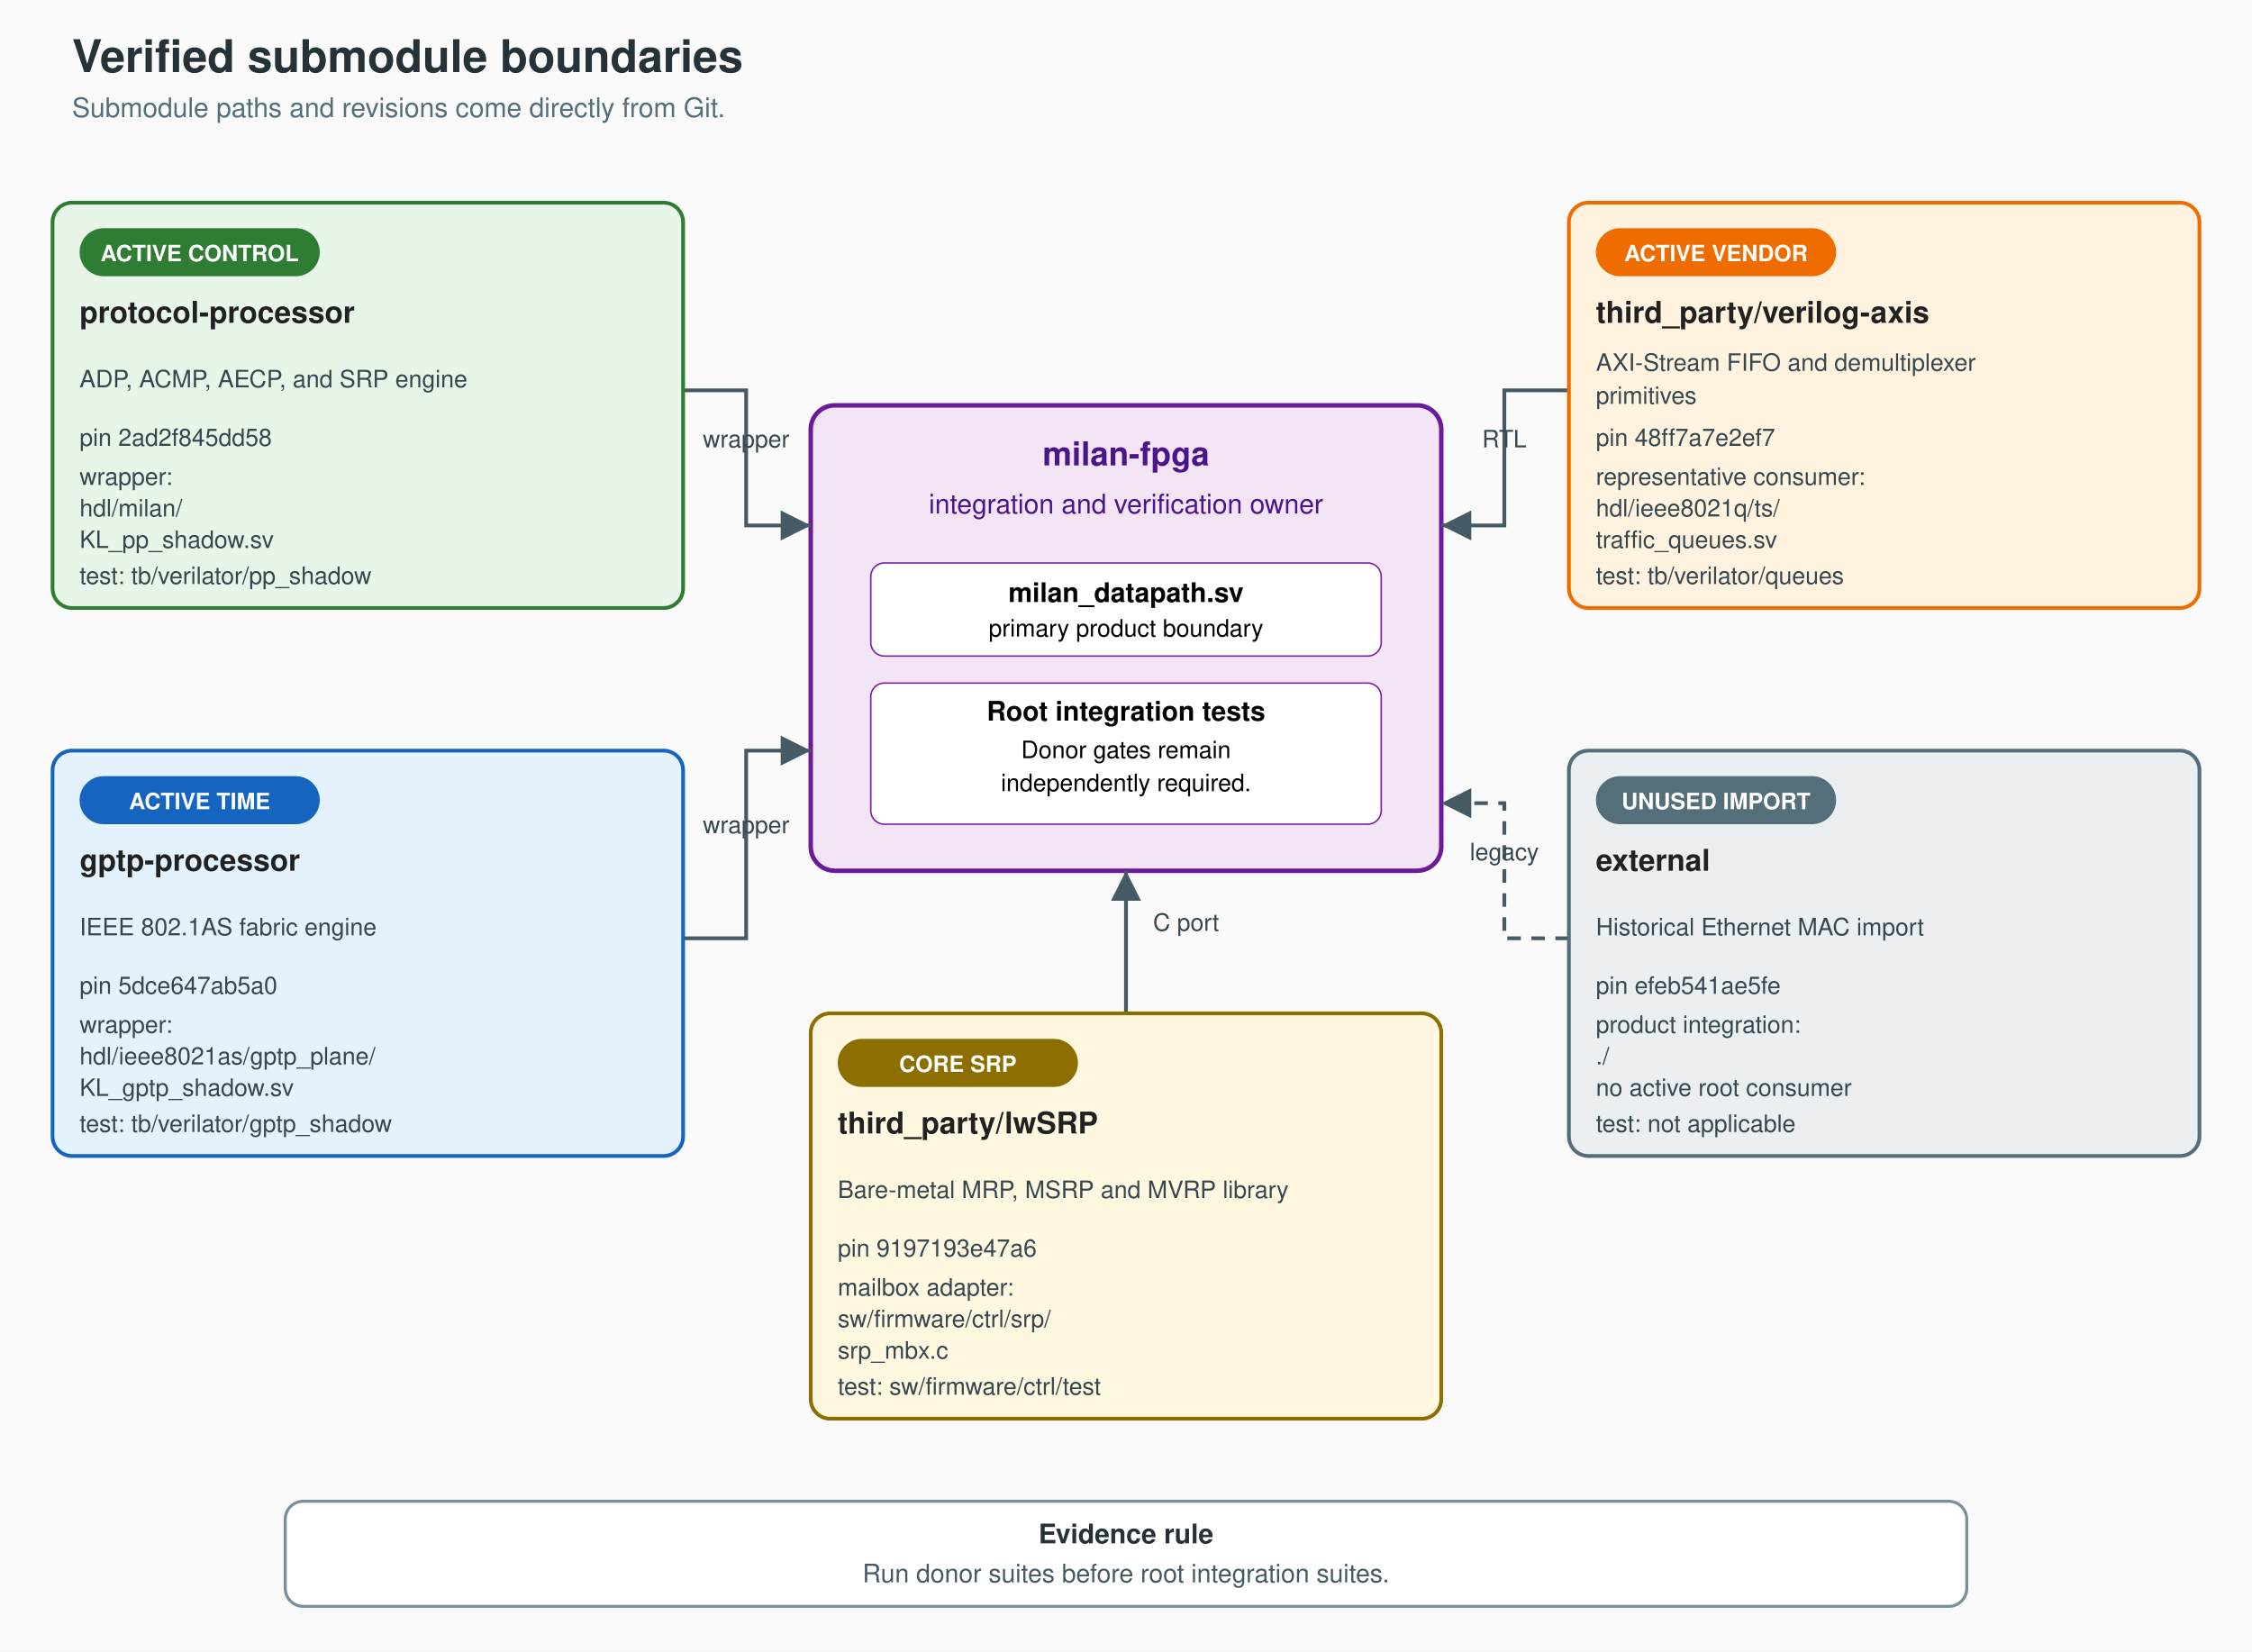
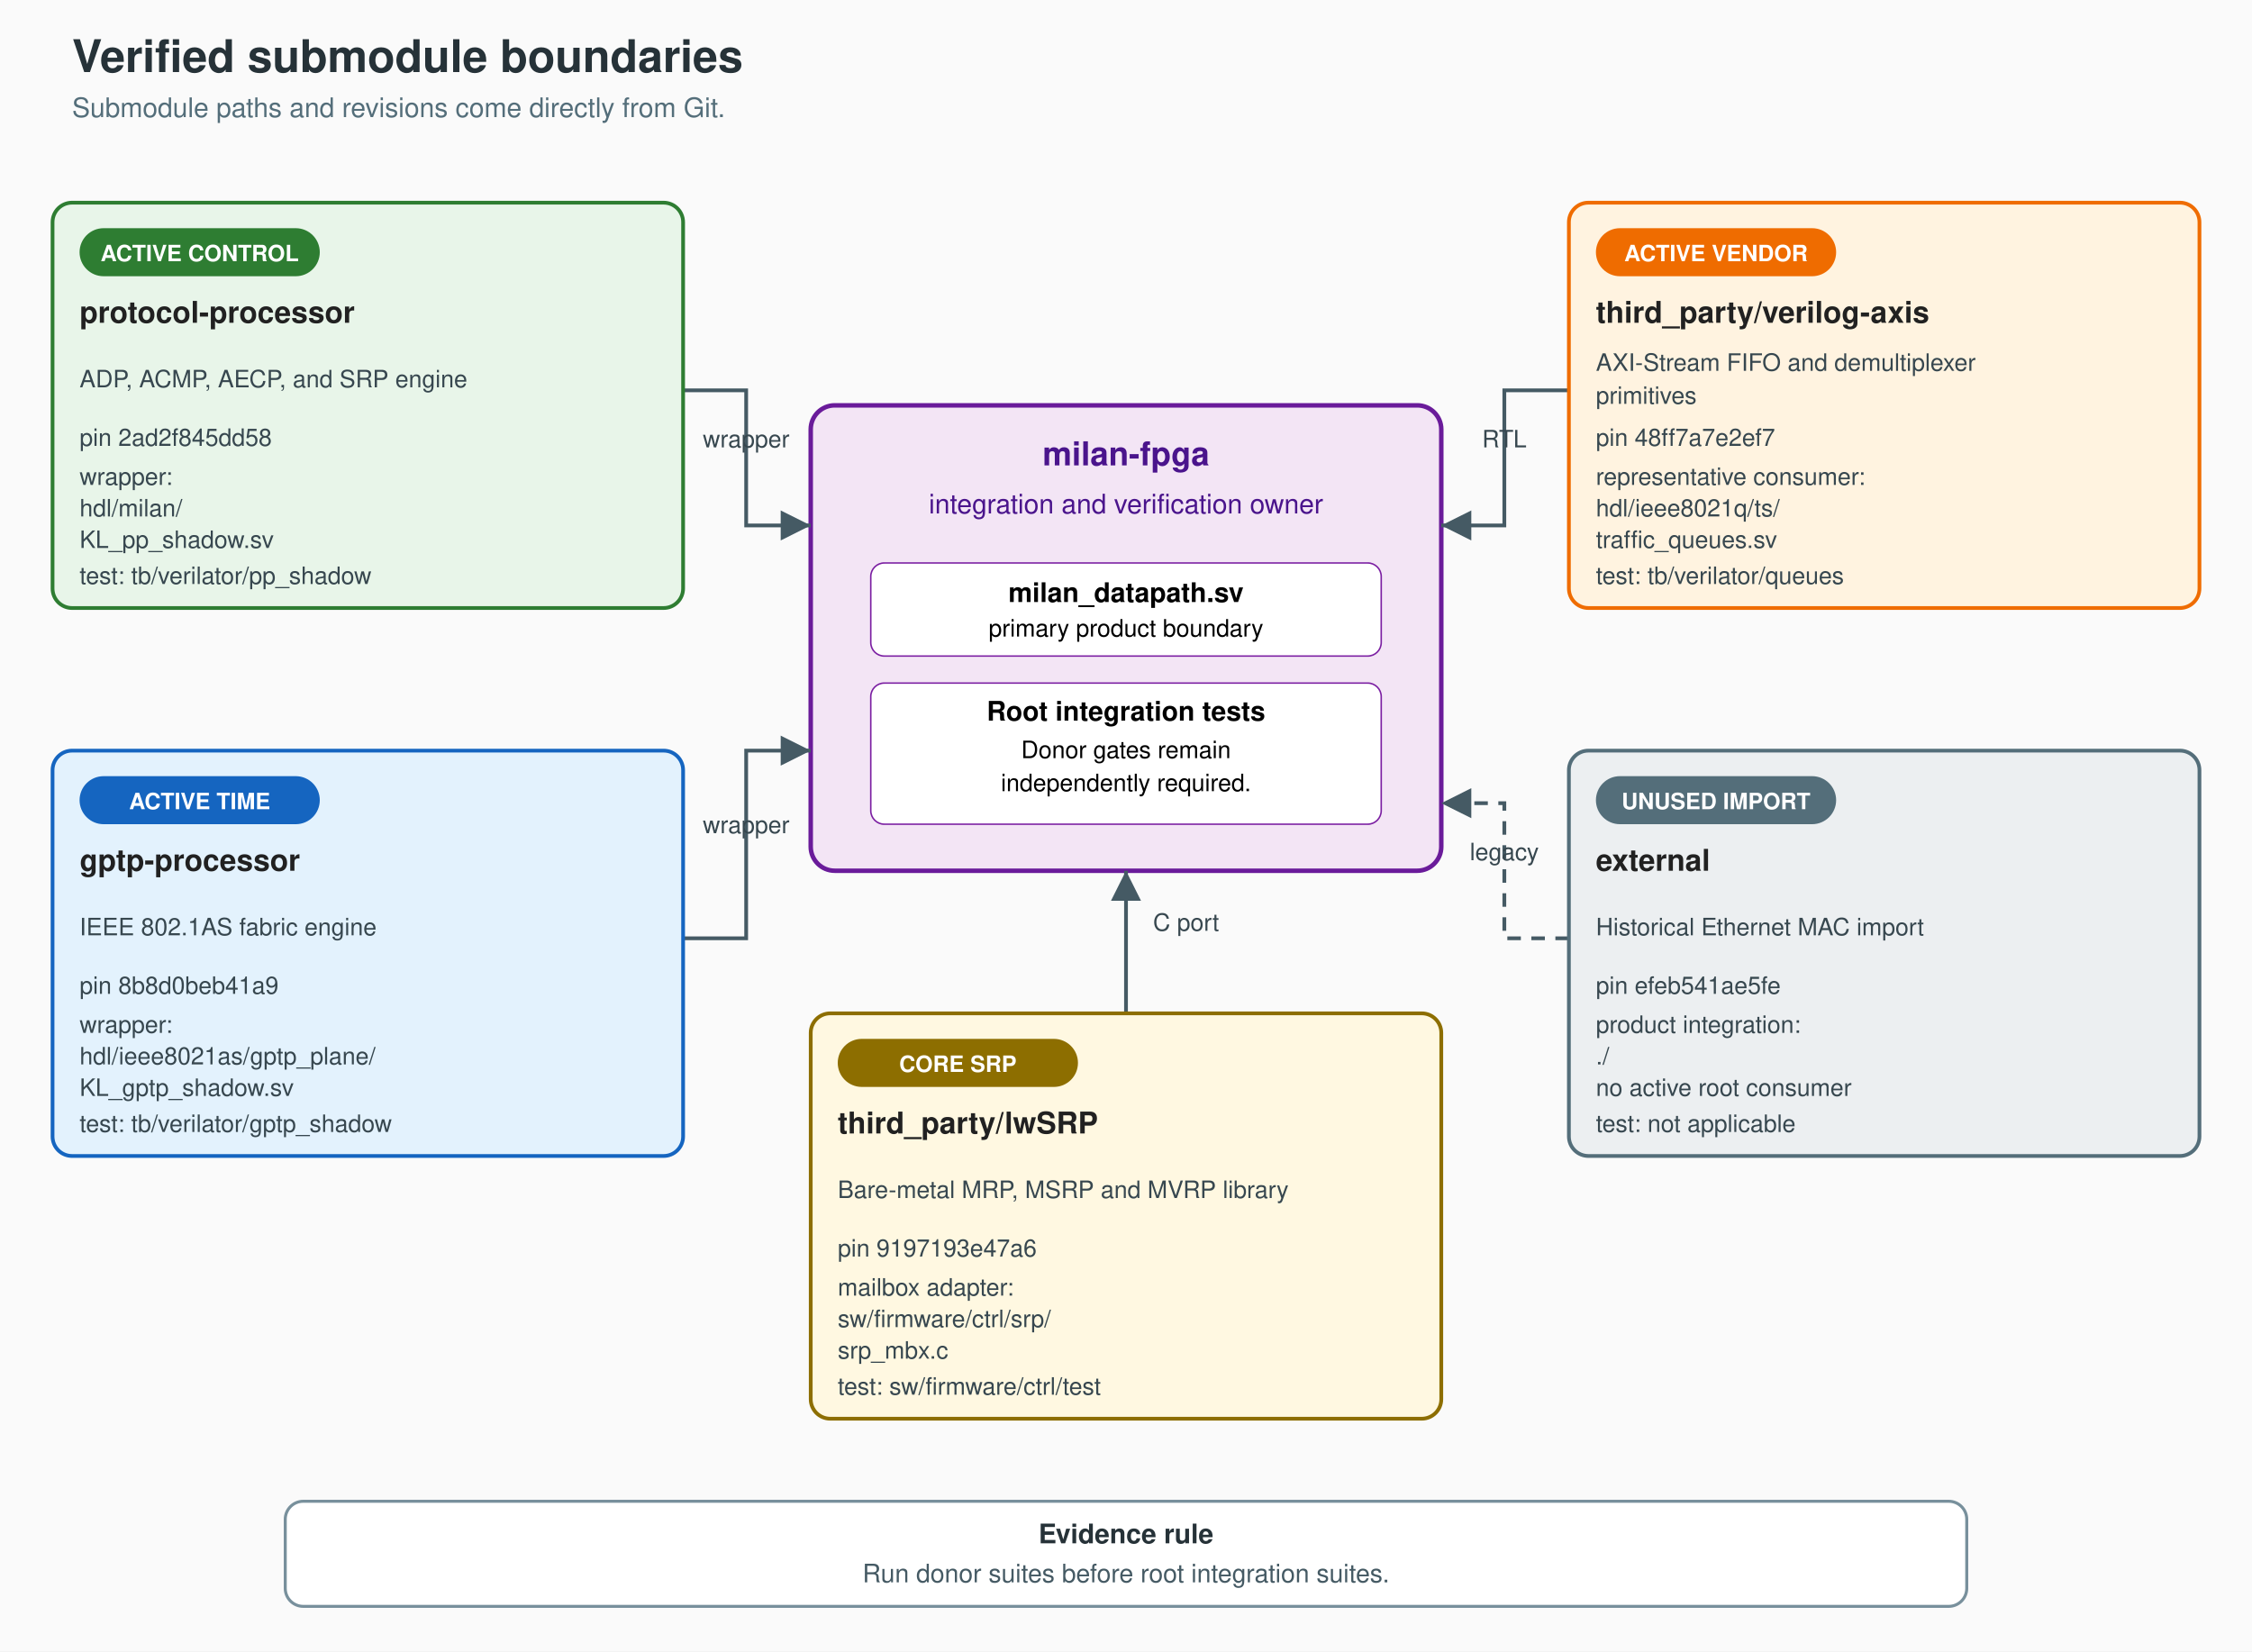
<svg xmlns="http://www.w3.org/2000/svg" width="1500" height="1100" viewBox="0 0 1500 1100" font-family="Helvetica,Arial,sans-serif">
  <rect width="1500" height="1100" fill="#FAFAFA" />
  <defs>
    <marker id="arrow" markerWidth="12" markerHeight="12" refX="8" refY="4" orient="auto">
      <path d="M0,0 L8,4 L0,8 Z" fill="#455A64" />
    </marker>
  </defs>
  <text x="48" y="48" font-size="30" font-weight="bold" fill="#263238">Verified submodule boundaries</text>
  <text x="48" y="78" font-size="18" fill="#546E7A">Submodule paths and revisions come directly from Git.</text>
  <rect x="540" y="270" width="420" height="310" rx="16" fill="#F3E5F5" stroke="#6A1B9A" stroke-width="3" />
  <text x="750" y="310" text-anchor="middle" font-size="22" font-weight="bold" fill="#4A148C">milan-fpga</text>
  <text x="750" y="342" text-anchor="middle" font-size="18" fill="#4A148C">integration and verification owner</text>
  <rect x="580" y="375" width="340" height="62" rx="9" fill="#FFFFFF" stroke="#7B1FA2" />
  <text x="750" y="401" text-anchor="middle" font-size="18" font-weight="bold">milan_datapath.sv</text>
  <text x="750" y="424" text-anchor="middle" font-size="16">primary product boundary</text>
  <rect x="580" y="455" width="340" height="94" rx="9" fill="#FFFFFF" stroke="#7B1FA2" />
  <text x="750" y="480" text-anchor="middle" font-size="18" font-weight="bold">Root integration tests</text>
  <text x="750" y="505" text-anchor="middle" font-size="16">Donor gates remain</text>
  <text x="750" y="527" text-anchor="middle" font-size="16">independently required.</text>
  <path d="M455,260 L497,260 L497,350 L540,350" fill="none" stroke="#455A64" stroke-width="2.5" marker-end="url(#arrow)" />
  <text x="497" y="298" text-anchor="middle" font-size="16" fill="#37474F">wrapper</text>
  <path d="M455,625 L497,625 L497,500 L540,500" fill="none" stroke="#455A64" stroke-width="2.5" marker-end="url(#arrow)" />
  <text x="497" y="555" text-anchor="middle" font-size="16" fill="#37474F">wrapper</text>
  <path d="M1045,260 L1002,260 L1002,350 L960,350" fill="none" stroke="#455A64" stroke-width="2.5" marker-end="url(#arrow)" />
  <text x="1002" y="298" text-anchor="middle" font-size="16" fill="#37474F">RTL</text>
  <path d="M1045,625 L1002,625 L1002,535 L960,535" fill="none" stroke="#455A64" stroke-width="2.5" marker-end="url(#arrow)" stroke-dasharray="9,7" />
  <text x="1002" y="573" text-anchor="middle" font-size="16" fill="#37474F">legacy</text>
  <path d="M750,675 L750,675 L750,580 L750,580" fill="none" stroke="#455A64" stroke-width="2.5" marker-end="url(#arrow)" />
  <text x="790" y="620" text-anchor="middle" font-size="16" fill="#37474F">C port</text>
  <rect x="35" y="135" width="420" height="270" rx="13" fill="#E8F5E9" stroke="#2E7D32" stroke-width="2.5" />
  <rect x="53" y="152" width="160" height="32" rx="16" fill="#2E7D32" />
  <text x="133" y="174" text-anchor="middle" font-size="15" font-weight="bold" fill="#FFFFFF">ACTIVE CONTROL</text>
  <text x="53" y="215" font-size="20" font-weight="bold" fill="#212121">protocol-processor</text>
  <text x="53" y="258" font-size="16" fill="#37474F">ADP, ACMP, AECP, and SRP engine</text>
  <text x="53" y="297" font-size="16" fill="#37474F">pin 2ad2f845dd58</text>
  <text x="53" y="323" font-size="16" fill="#37474F">wrapper:</text>
  <text x="53" y="344" font-size="16" fill="#37474F">hdl/milan/</text>
  <text x="53" y="365" font-size="16" fill="#37474F">KL_pp_shadow.sv</text>
  <text x="53" y="389" font-size="16" fill="#37474F">test: tb/verilator/pp_shadow</text>
  <rect x="35" y="500" width="420" height="270" rx="13" fill="#E3F2FD" stroke="#1565C0" stroke-width="2.5" />
  <rect x="53" y="517" width="160" height="32" rx="16" fill="#1565C0" />
  <text x="133" y="539" text-anchor="middle" font-size="15" font-weight="bold" fill="#FFFFFF">ACTIVE TIME</text>
  <text x="53" y="580" font-size="20" font-weight="bold" fill="#212121">gptp-processor</text>
  <text x="53" y="623" font-size="16" fill="#37474F">IEEE 802.1AS fabric engine</text>
-   <text x="53" y="662" font-size="16" fill="#37474F">pin 5dce647ab5a0</text>
+   <text x="53" y="662" font-size="16" fill="#37474F">pin 8b8d0beb41a9</text>
  <text x="53" y="688" font-size="16" fill="#37474F">wrapper:</text>
  <text x="53" y="709" font-size="16" fill="#37474F">hdl/ieee8021as/gptp_plane/</text>
  <text x="53" y="730" font-size="16" fill="#37474F">KL_gptp_shadow.sv</text>
  <text x="53" y="754" font-size="16" fill="#37474F">test: tb/verilator/gptp_shadow</text>
  <rect x="1045" y="135" width="420" height="270" rx="13" fill="#FFF3E0" stroke="#EF6C00" stroke-width="2.5" />
  <rect x="1063" y="152" width="160" height="32" rx="16" fill="#EF6C00" />
  <text x="1143" y="174" text-anchor="middle" font-size="15" font-weight="bold" fill="#FFFFFF">ACTIVE VENDOR</text>
  <text x="1063" y="215" font-size="20" font-weight="bold" fill="#212121">third_party/verilog-axis</text>
  <text x="1063" y="247" font-size="16" fill="#37474F">AXI-Stream FIFO and demultiplexer</text>
  <text x="1063" y="269" font-size="16" fill="#37474F">primitives</text>
  <text x="1063" y="297" font-size="16" fill="#37474F">pin 48ff7a7e2ef7</text>
  <text x="1063" y="323" font-size="16" fill="#37474F">representative consumer:</text>
  <text x="1063" y="344" font-size="16" fill="#37474F">hdl/ieee8021q/ts/</text>
  <text x="1063" y="365" font-size="16" fill="#37474F">traffic_queues.sv</text>
  <text x="1063" y="389" font-size="16" fill="#37474F">test: tb/verilator/queues</text>
  <rect x="1045" y="500" width="420" height="270" rx="13" fill="#ECEFF1" stroke="#546E7A" stroke-width="2.5" />
  <rect x="1063" y="517" width="160" height="32" rx="16" fill="#546E7A" />
  <text x="1143" y="539" text-anchor="middle" font-size="15" font-weight="bold" fill="#FFFFFF">UNUSED IMPORT</text>
  <text x="1063" y="580" font-size="20" font-weight="bold" fill="#212121">external</text>
  <text x="1063" y="623" font-size="16" fill="#37474F">Historical Ethernet MAC import</text>
  <text x="1063" y="662" font-size="16" fill="#37474F">pin efeb541ae5fe</text>
  <text x="1063" y="688" font-size="16" fill="#37474F">product integration:</text>
  <text x="1063" y="709" font-size="16" fill="#37474F">./</text>
  <text x="1063" y="730" font-size="16" fill="#37474F">no active root consumer</text>
  <text x="1063" y="754" font-size="16" fill="#37474F">test: not applicable</text>
  <rect x="540" y="675" width="420" height="270" rx="13" fill="#FFF8E1" stroke="#8D6E00" stroke-width="2.5" />
  <rect x="558" y="692" width="160" height="32" rx="16" fill="#8D6E00" />
  <text x="638" y="714" text-anchor="middle" font-size="15" font-weight="bold" fill="#FFFFFF">CORE SRP</text>
  <text x="558" y="755" font-size="20" font-weight="bold" fill="#212121">third_party/lwSRP</text>
  <text x="558" y="798" font-size="16" fill="#37474F">Bare-metal MRP, MSRP and MVRP library</text>
  <text x="558" y="837" font-size="16" fill="#37474F">pin 9197193e47a6</text>
  <text x="558" y="863" font-size="16" fill="#37474F">mailbox adapter:</text>
  <text x="558" y="884" font-size="16" fill="#37474F">sw/firmware/ctrl/srp/</text>
  <text x="558" y="905" font-size="16" fill="#37474F">srp_mbx.c</text>
  <text x="558" y="929" font-size="16" fill="#37474F">test: sw/firmware/ctrl/test</text>
  <rect x="190" y="1000" width="1120" height="70" rx="12" fill="#FFFFFF" stroke="#78909C" stroke-width="2" />
  <text x="750" y="1028" text-anchor="middle" font-size="18" font-weight="bold" fill="#263238">Evidence rule</text>
  <text x="750" y="1054" text-anchor="middle" font-size="17" fill="#455A64">Run donor suites before root integration suites.</text>
</svg>
